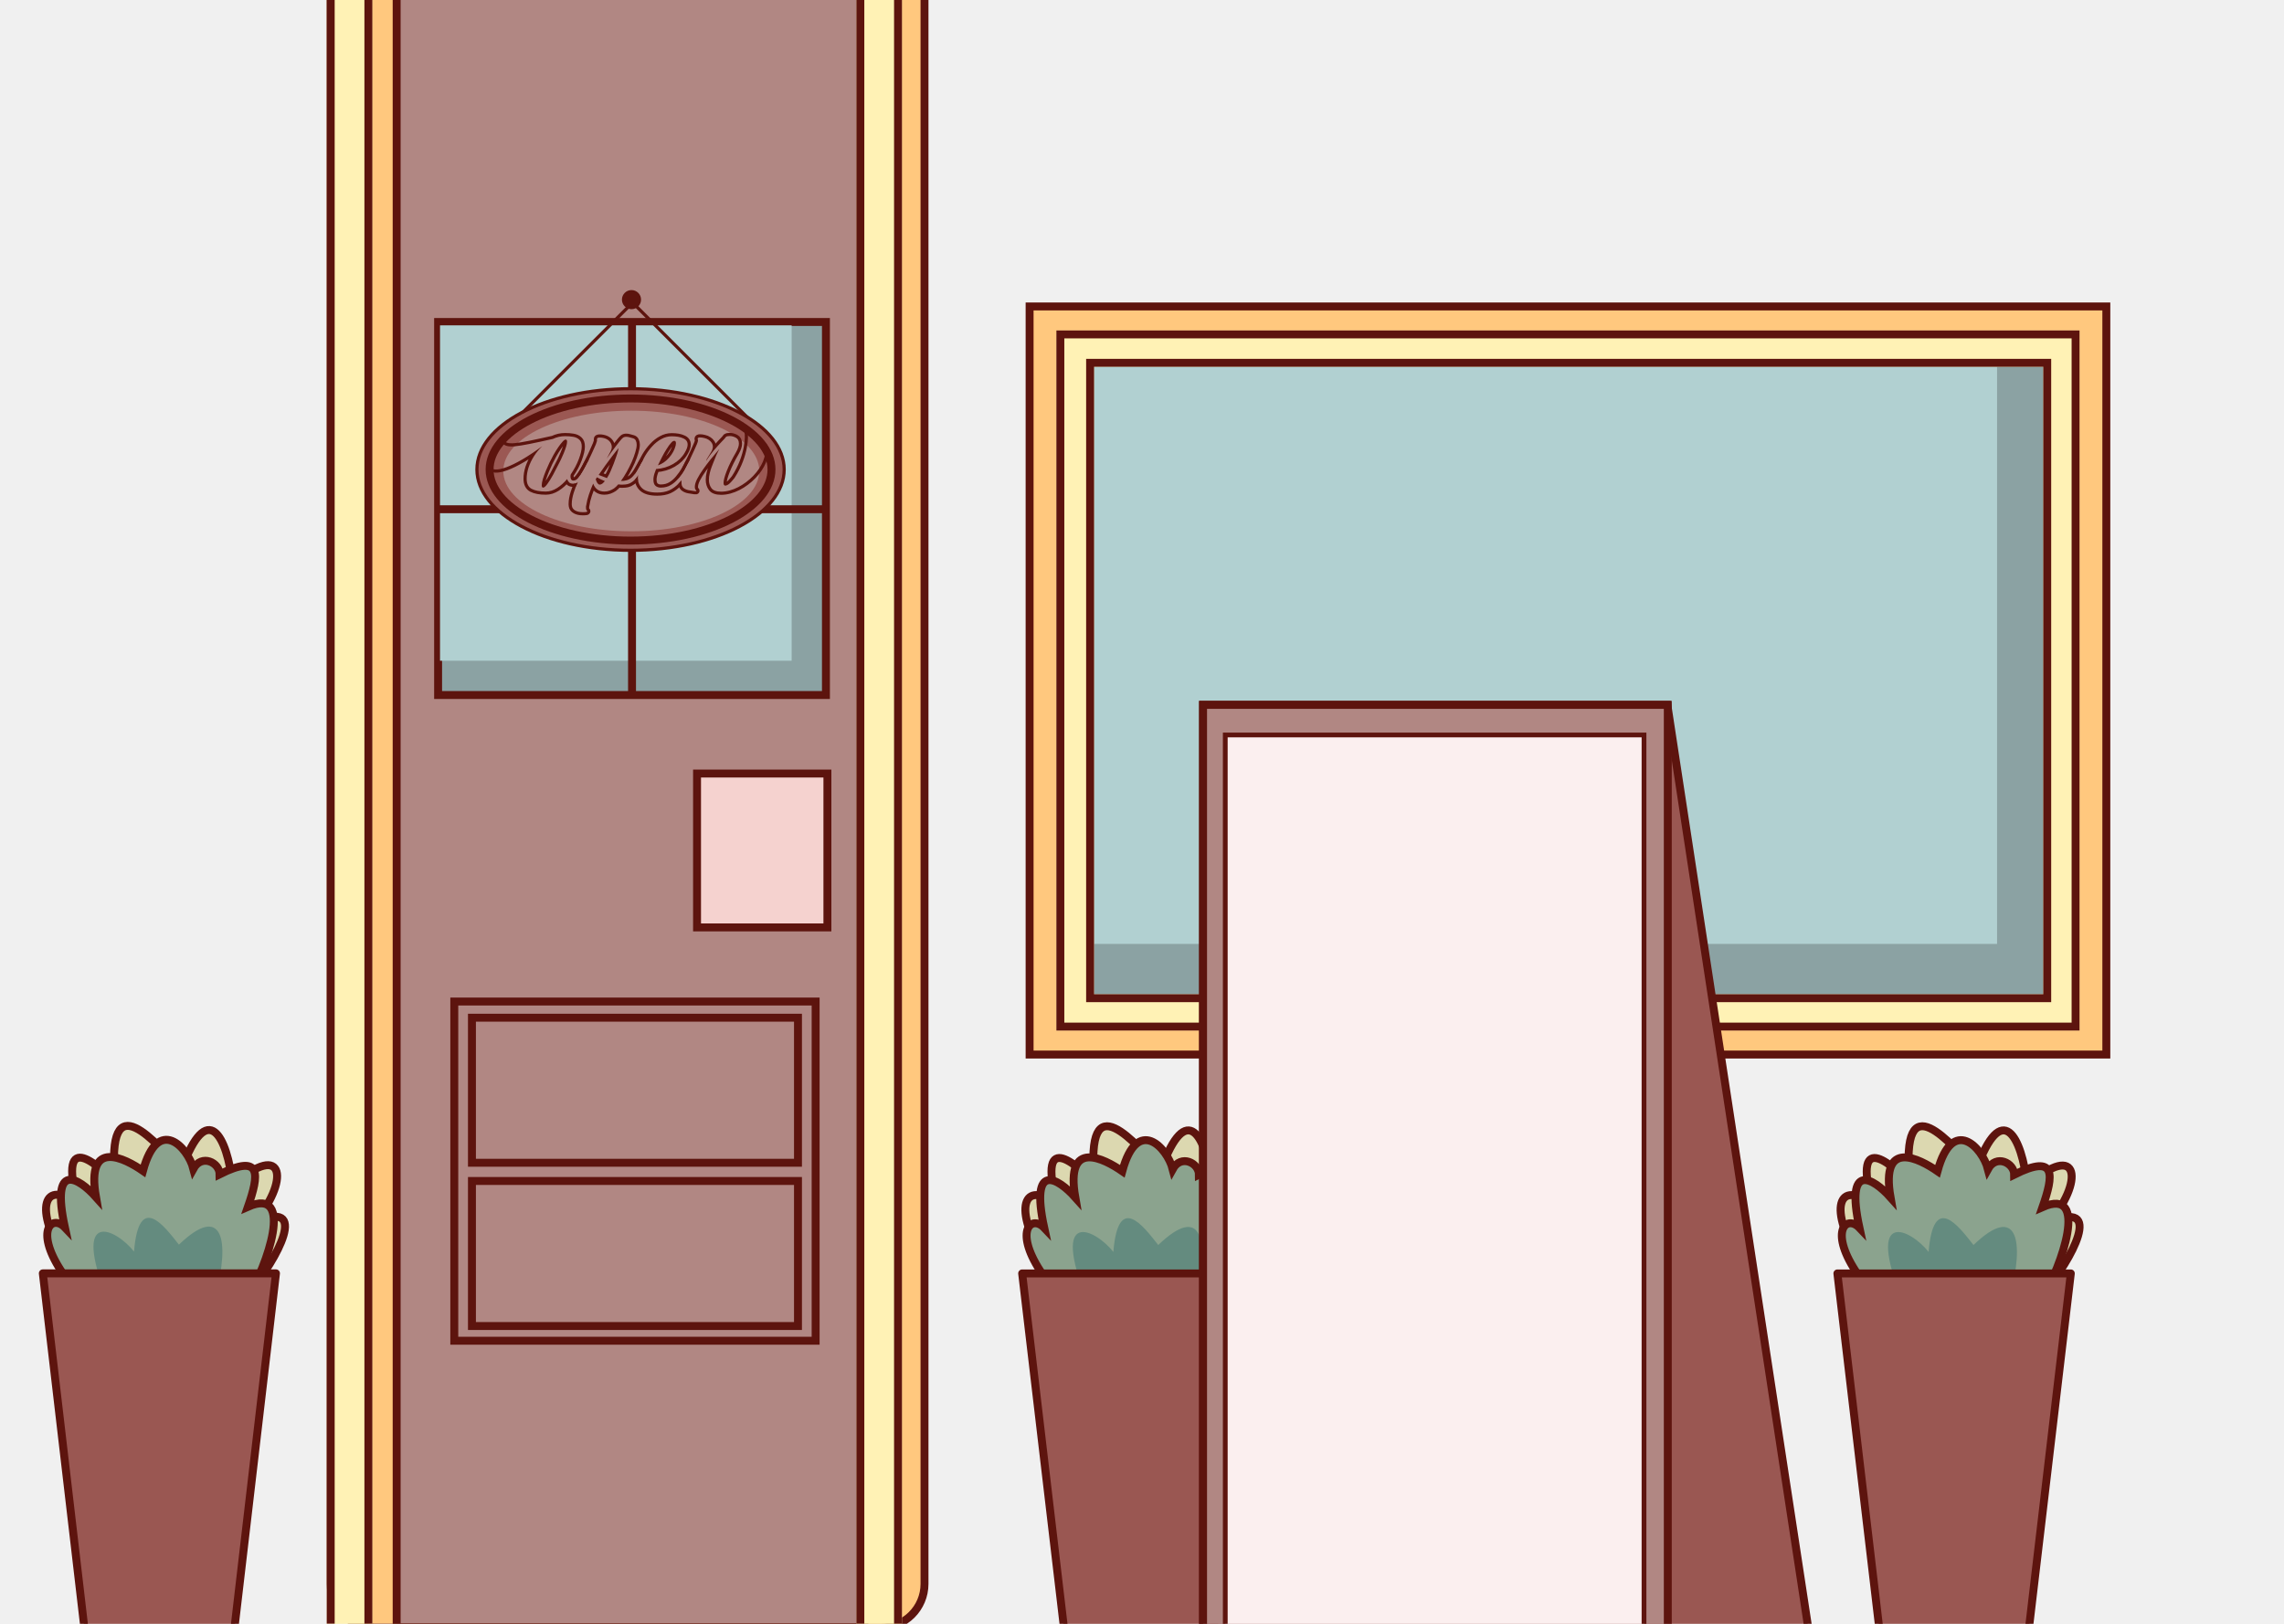
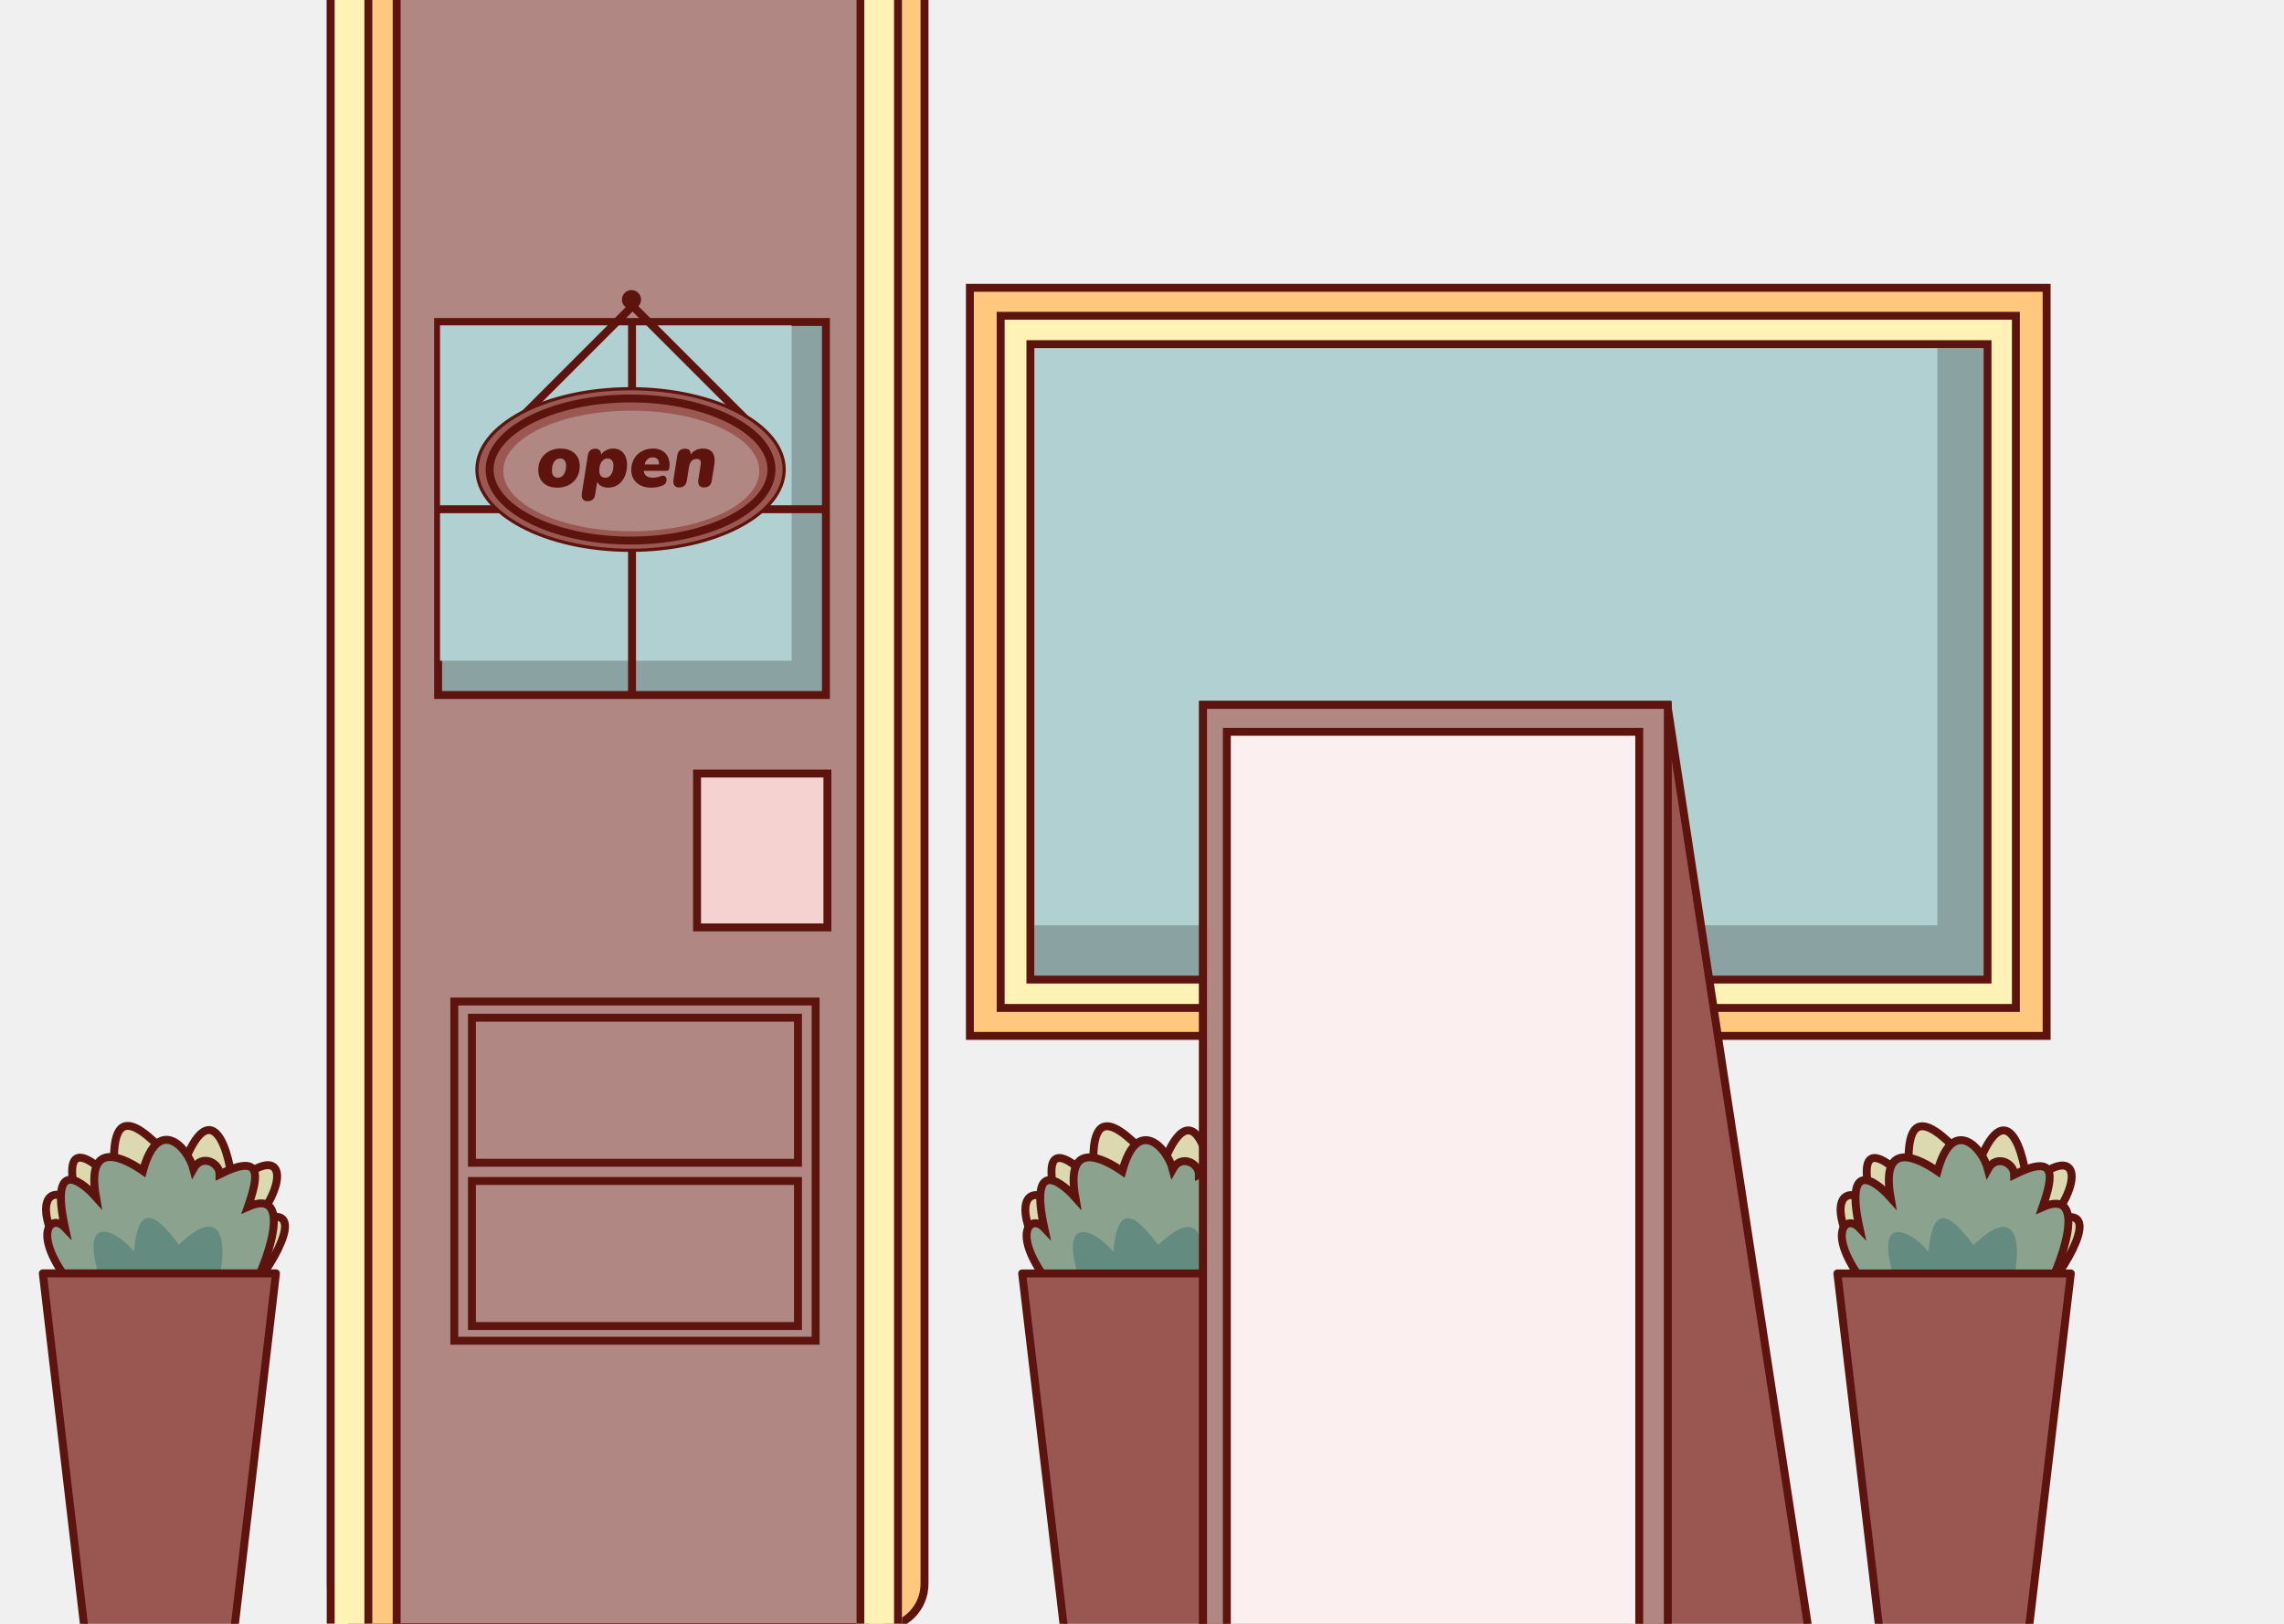
<svg xmlns="http://www.w3.org/2000/svg" width="1440" height="1024" viewBox="0 0 1440 1024" fill="none">
  <g clip-path="url(#clip0_85_3487)">
    <path d="M236 -100.269H555.377C570.565 -100.269 582.877 -87.956 582.877 -72.769V998.869C582.877 1014.06 570.565 1026.37 555.377 1026.37H236C220.812 1026.37 208.5 1014.06 208.5 998.869V-72.769C208.5 -87.956 220.812 -100.269 236 -100.269Z" fill="#FFC87E" stroke="#5D140E" stroke-width="5" />
    <rect x="250.078" y="-59.95" width="294.866" height="1086.11" fill="#B18783" stroke="#5D140E" stroke-width="5" />
    <rect x="276.213" y="203.047" width="244.517" height="235.241" fill="#8BA2A3" stroke="#5D140E" stroke-width="5" />
    <rect x="277.423" y="205.186" width="221.69" height="211.486" fill="#B1D0D1" />
    <path d="M276.96 321.131C276.96 321.131 351.019 321.131 398.472 321.131M519.984 321.131C519.984 321.131 445.925 321.131 398.472 321.131M398.472 321.131C398.472 279.111 398.472 204.721 398.472 204.721V437.541" stroke="#5D140E" stroke-width="5" />
    <mask id="path-6-inside-1_85_3487" fill="white">
      <path fill-rule="evenodd" clip-rule="evenodd" d="M568.681 -91.429H206V1040H234.755V-91.429H539.926V1040H568.681V-91.429Z" />
    </mask>
    <path fill-rule="evenodd" clip-rule="evenodd" d="M568.681 -91.429H206V1040H234.755V-91.429H539.926V1040H568.681V-91.429Z" fill="#FFF2B5" />
    <path d="M206 -91.429V-96.429H201V-91.429H206ZM568.681 -91.429H573.681V-96.429H568.681V-91.429ZM206 1040H201V1045H206V1040ZM234.755 1040V1045H239.755V1040H234.755ZM234.755 -91.429V-96.429H229.755V-91.429H234.755ZM539.926 -91.429H544.926V-96.429H539.926V-91.429ZM539.926 1040H534.926V1045H539.926V1040ZM568.681 1040V1045H573.681V1040H568.681ZM206 -86.429H568.681V-96.429H206V-86.429ZM211 1040V-91.429H201V1040H211ZM234.755 1035H206V1045H234.755V1035ZM239.755 1040V-91.429H229.755V1040H239.755ZM234.755 -86.429H539.926V-96.429H234.755V-86.429ZM534.926 -91.429V1040H544.926V-91.429H534.926ZM568.681 1035H539.926V1045H568.681V1035ZM563.681 -91.429V1040H573.681V-91.429H563.681Z" fill="#5D140E" mask="url(#path-6-inside-1_85_3487)" />
    <rect x="439.466" y="487.812" width="82.192" height="97.033" fill="#F5D2CF" stroke="#5D140E" stroke-width="5" />
    <rect x="297.547" y="641.788" width="205.559" height="91.468" stroke="#5D140E" stroke-width="5" />
    <rect x="286.417" y="631.585" width="227.821" height="213.907" stroke="#5D140E" stroke-width="5" />
    <rect x="297.547" y="744.75" width="205.559" height="91.468" stroke="#5D140E" stroke-width="5" />
    <circle cx="398.142" cy="188.953" r="6.029" fill="#5D140E" />
    <mask id="path-13-inside-2_85_3487" fill="white">
      <path d="M480.342 270.933L398.825 352.449L317.309 270.933L398.825 189.416L480.342 270.933Z" />
    </mask>
-     <path d="M398.825 189.416L400.24 188.002L398.825 186.588L397.411 188.002L398.825 189.416ZM318.723 272.347L400.24 190.831L397.411 188.002L315.895 269.518L318.723 272.347ZM397.411 190.831L478.928 272.347L481.756 269.518L400.24 188.002L397.411 190.831Z" fill="#5D140E" mask="url(#path-13-inside-2_85_3487)" />
+     <path d="M398.825 189.416L402.361 185.881L398.825 182.345L395.29 185.881L398.825 189.416ZM320.845 274.468L402.361 192.952L395.29 185.881L313.774 267.397L320.845 274.468ZM395.29 192.952L476.806 274.468L483.877 267.397L402.361 185.881L395.29 192.952Z" fill="#5D140E" mask="url(#path-13-inside-2_85_3487)" />
    <path d="M494.403 296.088C494.403 309.88 483.854 322.602 466.272 331.934C448.734 341.243 424.437 347.032 397.544 347.032C370.652 347.032 346.354 341.243 328.817 331.934C311.235 322.602 300.686 309.88 300.686 296.088C300.686 282.295 311.235 269.573 328.817 260.241C346.354 250.932 370.652 245.144 397.544 245.144C424.437 245.144 448.734 250.932 466.272 260.241C483.854 269.573 494.403 282.295 494.403 296.088Z" fill="#9B5853" stroke="#5D140E" stroke-width="2" />
    <ellipse cx="398.007" cy="297.016" rx="80.699" ry="38.031" fill="#B18783" />
-     <mask id="path-17-outside-3_85_3487" maskUnits="userSpaceOnUse" x="306.961" y="270.898" width="178" height="55" fill="black">
-       <rect fill="white" x="306.961" y="270.898" width="178" height="55" />
-       <path d="M344.125 309.973C340.336 309.973 337.377 309.418 335.246 308.307C333.115 307.196 332.05 305.053 332.05 301.879C332.05 299.657 332.434 297.329 333.204 294.896C334.032 292.409 335.187 290.002 336.666 287.674C338.146 285.347 339.892 283.231 341.905 281.326C323.446 294.985 310.877 298.921 309.076 294.126C308.125 291.594 313.279 284.654 316.475 279.247C319.712 282.966 324.336 282.199 348.564 276.803C350.991 275.639 353.566 275.057 356.288 275.057C358.064 275.057 359.751 275.189 361.349 275.454C362.947 275.718 364.25 276.327 365.256 277.279C366.262 278.178 366.765 279.607 366.765 281.564C366.765 283.627 366.144 286.299 364.901 289.579C363.658 292.859 361.971 296.06 359.84 299.181C359.722 299.604 359.662 300.027 359.662 300.451C359.662 301.033 359.781 301.614 360.017 302.196C360.313 302.778 360.817 303.069 361.527 303.069C362.474 303.069 363.451 302.487 364.457 301.323C365.522 300.001 366.617 298.414 367.742 296.562C368.867 294.711 369.725 293.203 370.317 292.039C370.435 291.722 370.702 291.563 371.116 291.563C371.53 291.563 371.885 291.722 372.181 292.039C372.536 292.356 372.566 292.727 372.27 293.15C371.797 293.943 371.175 295.054 370.406 296.483C369.636 297.858 368.748 299.26 367.742 300.689C366.736 302.117 365.641 303.254 364.457 304.101C363.569 304.736 362.622 305.053 361.616 305.053C360.432 305.053 359.544 304.815 358.952 304.339C358.36 303.81 357.887 303.069 357.531 302.117C355.637 304.392 353.536 306.27 351.228 307.751C348.919 309.233 346.551 309.973 344.125 309.973ZM342.438 307.513C343.089 307.513 343.977 306.746 345.101 305.212C346.226 303.678 347.439 301.72 348.741 299.34C350.044 296.906 351.316 294.446 352.559 291.96C352.796 291.536 353.181 290.769 353.714 289.658C354.246 288.494 354.809 287.225 355.401 285.849C355.992 284.421 356.496 283.045 356.91 281.723C357.324 280.4 357.531 279.342 357.531 278.549C357.531 277.649 357.235 277.2 356.644 277.2C356.111 277.2 355.43 277.676 354.601 278.628C353.773 279.527 352.855 280.718 351.849 282.199C350.843 283.68 349.866 285.267 348.919 286.96C347.972 288.653 347.143 290.24 346.433 291.722C345.723 293.203 344.983 294.869 344.213 296.721C343.444 298.573 342.793 300.345 342.26 302.038C341.786 303.678 341.55 305 341.55 306.005C341.55 307.011 341.846 307.513 342.438 307.513Z" />
-       <path d="M367.411 322.987C365.517 322.987 363.948 322.643 362.705 321.956C361.462 321.268 360.752 320.316 360.574 319.099C360.515 318.834 360.486 318.57 360.486 318.305C360.486 318.094 360.486 317.856 360.486 317.591C360.486 315.634 360.9 313.332 361.729 310.687C362.557 308.042 363.623 305.291 364.925 302.434C366.227 299.578 367.559 296.906 368.92 294.42C369.394 293.52 370.045 292.224 370.874 290.531C371.762 288.838 372.62 287.066 373.449 285.214C374.336 283.31 375.076 281.644 375.668 280.215C376.26 278.734 376.497 277.755 376.379 277.279V276.882C376.379 276.247 376.941 275.93 378.066 275.93C379.368 275.93 380.64 276.168 381.883 276.644C383.126 277.173 384.073 277.914 384.725 278.866C385.376 279.818 385.701 280.824 385.701 281.882C385.701 282.728 385.464 283.627 384.991 284.58L382.505 289.262C383.274 288.151 384.162 286.907 385.169 285.532C386.175 284.156 387.181 282.807 388.187 281.485C389.253 280.109 390.17 278.945 390.94 277.993C391.768 276.988 392.36 276.353 392.715 276.089C393.248 275.665 393.958 275.454 394.846 275.454C395.497 275.454 396.178 275.56 396.888 275.771C397.599 275.93 398.368 276.142 399.197 276.406C400.026 276.671 400.588 277.173 400.884 277.914C401.239 278.602 401.417 279.448 401.417 280.453C401.417 281.723 401.121 283.31 400.529 285.214C399.996 287.066 399.256 289.076 398.309 291.245C397.362 293.362 396.297 295.478 395.113 297.594C393.929 299.71 392.715 301.614 391.472 303.307C392.775 303.36 394.018 303.202 395.201 302.831C396.444 302.461 397.54 301.826 398.487 300.927C399.67 299.763 400.736 298.334 401.683 296.642C402.689 294.896 403.577 293.335 404.347 291.96C404.524 291.642 404.79 291.483 405.146 291.483C405.56 291.483 405.915 291.669 406.211 292.039C406.507 292.409 406.537 292.806 406.3 293.229C405.708 294.287 404.998 295.531 404.169 296.959C403.399 298.334 402.541 299.657 401.594 300.927C400.647 302.196 399.611 303.202 398.487 303.942C397.54 304.63 396.592 305.08 395.645 305.291C394.698 305.503 393.722 305.609 392.715 305.609C392.242 305.609 391.768 305.609 391.295 305.609C390.821 305.556 390.318 305.503 389.785 305.45C388.838 306.561 387.951 307.407 387.122 307.989C386.234 308.571 385.287 309.047 384.281 309.418C383.274 309.788 382.179 309.973 380.996 309.973C377.562 309.973 375.224 308.307 373.981 304.974C372.916 307.354 371.998 309.709 371.229 312.036C370.459 314.364 369.927 316.533 369.631 318.543C369.572 318.808 369.512 319.072 369.453 319.337C369.453 319.654 369.453 319.945 369.453 320.21C369.453 321.215 369.69 321.85 370.163 322.114C370.223 322.167 370.252 322.247 370.252 322.352C370.252 322.723 369.868 322.908 369.098 322.908C368.802 322.961 368.506 322.987 368.21 322.987C367.973 322.987 367.707 322.987 367.411 322.987ZM382.682 301.482C383.511 300.16 384.281 298.705 384.991 297.118C385.701 295.478 386.352 293.891 386.944 292.356C387.536 290.822 388.01 289.5 388.365 288.389C388.779 287.225 389.046 286.458 389.164 286.087C389.401 285.347 389.578 284.685 389.697 284.104C389.874 283.469 389.993 282.94 390.052 282.516C389.046 283.68 387.803 285.241 386.323 287.198C384.843 289.156 383.304 291.219 381.706 293.388C380.167 295.557 378.746 297.594 377.444 299.498L382.239 301.323C382.357 301.429 382.505 301.482 382.682 301.482ZM378.066 305.609C378.598 305.609 379.131 305.423 379.664 305.053C380.196 304.63 380.759 304.074 381.351 303.387C380.463 303.016 379.605 302.646 378.776 302.276C378.006 301.853 377.207 301.429 376.379 301.006L375.58 302.196C375.698 302.62 375.846 303.043 376.023 303.466C376.201 303.889 376.408 304.286 376.645 304.656C377.118 305.291 377.592 305.609 378.066 305.609Z" />
-       <path d="M414.363 310.608C410.042 310.608 406.905 309.735 404.951 307.989C403.057 306.243 402.11 303.942 402.11 301.085C402.11 298.916 402.613 296.536 403.62 293.943C404.389 291.827 405.425 289.685 406.727 287.516C408.029 285.294 409.539 283.257 411.255 281.405C412.972 279.501 414.866 277.993 416.938 276.882C419.009 275.718 421.199 275.136 423.508 275.136C426.468 275.136 428.865 275.56 430.7 276.406C432.594 277.2 433.541 278.522 433.541 280.374C433.541 281.749 432.919 283.469 431.676 285.532C430.019 288.389 427.592 290.743 424.396 292.594C421.199 294.446 417.618 295.504 413.653 295.769C412.765 297.938 412.232 299.71 412.054 301.085C411.995 301.35 411.966 301.614 411.966 301.879C411.966 302.091 411.966 302.329 411.966 302.593C411.966 304.339 412.41 305.609 413.297 306.402C414.185 307.143 415.28 307.513 416.583 307.513C419.009 307.513 421.14 306.958 422.975 305.847C424.81 304.736 426.408 303.334 427.77 301.641C429.19 299.948 430.404 298.255 431.41 296.562C432.002 295.61 432.505 294.737 432.919 293.943C433.334 293.097 433.659 292.489 433.896 292.118C434.192 291.695 434.518 291.483 434.873 291.483C435.228 291.483 435.553 291.669 435.849 292.039C436.145 292.356 436.175 292.727 435.938 293.15C435.169 294.525 434.103 296.351 432.742 298.625C431.38 300.9 429.841 302.911 428.125 304.656C426.231 306.667 424.189 308.174 421.999 309.18C419.868 310.132 417.322 310.608 414.363 310.608ZM414.807 293.467C417.47 292.568 419.808 290.954 421.821 288.627C423.893 286.299 425.284 283.733 425.994 280.929C426.053 280.665 426.083 280.427 426.083 280.215C426.142 280.004 426.172 279.792 426.172 279.58C426.172 278.522 425.816 277.993 425.106 277.993C424.514 277.993 423.893 278.364 423.242 279.104C422.295 280.109 421.288 281.485 420.223 283.231C419.157 284.924 418.21 286.59 417.382 288.23C416.553 289.87 415.931 291.113 415.517 291.96L414.807 293.467Z" />
-       <path d="M454.671 310.053C451.652 310.053 449.61 309.312 448.545 307.831C447.479 306.349 446.946 304.63 446.946 302.673C446.946 301.244 447.124 299.816 447.479 298.387C447.834 296.959 448.219 295.689 448.633 294.578C449.048 293.467 449.344 292.7 449.521 292.277C450.232 290.373 450.971 288.547 451.741 286.802C452.57 285.003 453.191 283.76 453.605 283.072C453.428 283.336 452.777 284.104 451.652 285.373C450.528 286.643 449.196 288.23 447.657 290.134C446.177 291.986 444.697 293.97 443.217 296.086C441.738 298.149 440.495 300.16 439.488 302.117C438.541 304.022 438.068 305.662 438.068 307.037C438.068 307.989 438.304 308.677 438.778 309.1C438.956 309.259 439.044 309.391 439.044 309.497C439.044 309.762 438.719 309.841 438.068 309.735C436.706 309.523 435.375 309.312 434.072 309.1C432.77 308.836 431.675 308.333 430.787 307.593C429.958 306.799 429.544 305.503 429.544 303.704C429.544 302.276 429.958 300.556 430.787 298.546C431.616 296.483 432.592 294.367 433.717 292.198C434.842 290.029 435.818 288.018 436.647 286.167C436.825 285.744 437.121 285.109 437.535 284.262C437.949 283.363 438.364 282.437 438.778 281.485C439.252 280.48 439.607 279.607 439.843 278.866C440.08 278.073 440.139 277.544 440.021 277.279C439.903 277.067 439.843 276.909 439.843 276.803C439.843 276.168 440.317 275.851 441.264 275.851C442.211 275.851 443.158 275.983 444.105 276.247C445.111 276.459 445.999 276.829 446.769 277.358C447.598 277.887 448.249 278.522 448.722 279.263C449.196 280.004 449.432 280.824 449.432 281.723C449.432 282.305 449.284 282.993 448.989 283.786C448.87 284.156 448.604 284.659 448.189 285.294C447.834 285.876 447.45 286.511 447.035 287.198C446.621 287.886 446.177 288.6 445.703 289.341C445.289 290.082 445.141 290.478 445.259 290.531C446.739 288.203 448.337 286.034 450.054 284.024C451.83 281.961 453.428 280.189 454.848 278.707C456.328 277.226 457.305 276.142 457.778 275.454C458.252 275.136 459.021 274.978 460.087 274.978C461.33 274.978 462.603 275.322 463.905 276.009C465.207 276.697 465.858 277.94 465.858 279.739C465.858 281.22 465.266 283.019 464.082 285.135C461.537 289.473 459.584 293.388 458.222 296.88C456.861 300.318 456.18 302.858 456.18 304.498C456.18 305.662 456.535 306.243 457.246 306.243C458.074 306.243 459.021 305.767 460.087 304.815C461.152 303.863 463.106 301.403 463.106 301.403C472.315 287.198 471.852 274.152 471.39 273.047C470.928 271.942 476.939 277.359 476.939 277.359L482.026 281.723C485.166 293.145 468.782 310.053 454.671 310.053Z" />
+     <path d="M486.41 296.087C486.41 307.739 477.237 318.911 461 327.318C444.889 335.66 422.458 340.894 397.544 340.894C372.63 340.894 350.199 335.66 334.088 327.318C317.851 318.911 308.678 307.739 308.678 296.087C308.678 284.435 317.851 273.264 334.088 264.857C350.199 256.515 372.63 251.281 397.544 251.281C422.458 251.281 444.889 256.515 461 264.857C477.237 273.264 486.41 284.435 486.41 296.087Z" stroke="#5D140E" stroke-width="5" />
+     <rect x="611.5" y="181.5" width="678.853" height="471.758" fill="#FFC87E" stroke="#5D140E" stroke-width="5" />
+     <rect x="641.606" y="211.606" width="614.234" height="415.071" fill="#8BA2A3" />
+     <rect x="641.606" y="211.606" width="579.865" height="371.889" fill="#B1D0D1" />
+     <mask id="path-21-inside-3_85_3487" fill="white">
+       <path fill-rule="evenodd" clip-rule="evenodd" d="M1273.47 196.626H628.388V638.134H1273.47V196.626ZM1250.58 219.539H652.149V615.222H1250.58V219.539Z" />
    </mask>
-     <path d="M344.125 309.973C340.336 309.973 337.377 309.418 335.246 308.307C333.115 307.196 332.05 305.053 332.05 301.879C332.05 299.657 332.434 297.329 333.204 294.896C334.032 292.409 335.187 290.002 336.666 287.674C338.146 285.347 339.892 283.231 341.905 281.326C323.446 294.985 310.877 298.921 309.076 294.126C308.125 291.594 313.279 284.654 316.475 279.247C319.712 282.966 324.336 282.199 348.564 276.803C350.991 275.639 353.566 275.057 356.288 275.057C358.064 275.057 359.751 275.189 361.349 275.454C362.947 275.718 364.25 276.327 365.256 277.279C366.262 278.178 366.765 279.607 366.765 281.564C366.765 283.627 366.144 286.299 364.901 289.579C363.658 292.859 361.971 296.06 359.84 299.181C359.722 299.604 359.662 300.027 359.662 300.451C359.662 301.033 359.781 301.614 360.017 302.196C360.313 302.778 360.817 303.069 361.527 303.069C362.474 303.069 363.451 302.487 364.457 301.323C365.522 300.001 366.617 298.414 367.742 296.562C368.867 294.711 369.725 293.203 370.317 292.039C370.435 291.722 370.702 291.563 371.116 291.563C371.53 291.563 371.885 291.722 372.181 292.039C372.536 292.356 372.566 292.727 372.27 293.15C371.797 293.943 371.175 295.054 370.406 296.483C369.636 297.858 368.748 299.26 367.742 300.689C366.736 302.117 365.641 303.254 364.457 304.101C363.569 304.736 362.622 305.053 361.616 305.053C360.432 305.053 359.544 304.815 358.952 304.339C358.36 303.81 357.887 303.069 357.531 302.117C355.637 304.392 353.536 306.27 351.228 307.751C348.919 309.233 346.551 309.973 344.125 309.973ZM342.438 307.513C343.089 307.513 343.977 306.746 345.101 305.212C346.226 303.678 347.439 301.72 348.741 299.34C350.044 296.906 351.316 294.446 352.559 291.96C352.796 291.536 353.181 290.769 353.714 289.658C354.246 288.494 354.809 287.225 355.401 285.849C355.992 284.421 356.496 283.045 356.91 281.723C357.324 280.4 357.531 279.342 357.531 278.549C357.531 277.649 357.235 277.2 356.644 277.2C356.111 277.2 355.43 277.676 354.601 278.628C353.773 279.527 352.855 280.718 351.849 282.199C350.843 283.68 349.866 285.267 348.919 286.96C347.972 288.653 347.143 290.24 346.433 291.722C345.723 293.203 344.983 294.869 344.213 296.721C343.444 298.573 342.793 300.345 342.26 302.038C341.786 303.678 341.55 305 341.55 306.005C341.55 307.011 341.846 307.513 342.438 307.513Z" stroke="#5D140E" stroke-width="4" mask="url(#path-17-outside-3_85_3487)" />
-     <path d="M367.411 322.987C365.517 322.987 363.948 322.643 362.705 321.956C361.462 321.268 360.752 320.316 360.574 319.099C360.515 318.834 360.486 318.57 360.486 318.305C360.486 318.094 360.486 317.856 360.486 317.591C360.486 315.634 360.9 313.332 361.729 310.687C362.557 308.042 363.623 305.291 364.925 302.434C366.227 299.578 367.559 296.906 368.92 294.42C369.394 293.52 370.045 292.224 370.874 290.531C371.762 288.838 372.62 287.066 373.449 285.214C374.336 283.31 375.076 281.644 375.668 280.215C376.26 278.734 376.497 277.755 376.379 277.279V276.882C376.379 276.247 376.941 275.93 378.066 275.93C379.368 275.93 380.64 276.168 381.883 276.644C383.126 277.173 384.073 277.914 384.725 278.866C385.376 279.818 385.701 280.824 385.701 281.882C385.701 282.728 385.464 283.627 384.991 284.58L382.505 289.262C383.274 288.151 384.162 286.907 385.169 285.532C386.175 284.156 387.181 282.807 388.187 281.485C389.253 280.109 390.17 278.945 390.94 277.993C391.768 276.988 392.36 276.353 392.715 276.089C393.248 275.665 393.958 275.454 394.846 275.454C395.497 275.454 396.178 275.56 396.888 275.771C397.599 275.93 398.368 276.142 399.197 276.406C400.026 276.671 400.588 277.173 400.884 277.914C401.239 278.602 401.417 279.448 401.417 280.453C401.417 281.723 401.121 283.31 400.529 285.214C399.996 287.066 399.256 289.076 398.309 291.245C397.362 293.362 396.297 295.478 395.113 297.594C393.929 299.71 392.715 301.614 391.472 303.307C392.775 303.36 394.018 303.202 395.201 302.831C396.444 302.461 397.54 301.826 398.487 300.927C399.67 299.763 400.736 298.334 401.683 296.642C402.689 294.896 403.577 293.335 404.347 291.96C404.524 291.642 404.79 291.483 405.146 291.483C405.56 291.483 405.915 291.669 406.211 292.039C406.507 292.409 406.537 292.806 406.3 293.229C405.708 294.287 404.998 295.531 404.169 296.959C403.399 298.334 402.541 299.657 401.594 300.927C400.647 302.196 399.611 303.202 398.487 303.942C397.54 304.63 396.592 305.08 395.645 305.291C394.698 305.503 393.722 305.609 392.715 305.609C392.242 305.609 391.768 305.609 391.295 305.609C390.821 305.556 390.318 305.503 389.785 305.45C388.838 306.561 387.951 307.407 387.122 307.989C386.234 308.571 385.287 309.047 384.281 309.418C383.274 309.788 382.179 309.973 380.996 309.973C377.562 309.973 375.224 308.307 373.981 304.974C372.916 307.354 371.998 309.709 371.229 312.036C370.459 314.364 369.927 316.533 369.631 318.543C369.572 318.808 369.512 319.072 369.453 319.337C369.453 319.654 369.453 319.945 369.453 320.21C369.453 321.215 369.69 321.85 370.163 322.114C370.223 322.167 370.252 322.247 370.252 322.352C370.252 322.723 369.868 322.908 369.098 322.908C368.802 322.961 368.506 322.987 368.21 322.987C367.973 322.987 367.707 322.987 367.411 322.987ZM382.682 301.482C383.511 300.16 384.281 298.705 384.991 297.118C385.701 295.478 386.352 293.891 386.944 292.356C387.536 290.822 388.01 289.5 388.365 288.389C388.779 287.225 389.046 286.458 389.164 286.087C389.401 285.347 389.578 284.685 389.697 284.104C389.874 283.469 389.993 282.94 390.052 282.516C389.046 283.68 387.803 285.241 386.323 287.198C384.843 289.156 383.304 291.219 381.706 293.388C380.167 295.557 378.746 297.594 377.444 299.498L382.239 301.323C382.357 301.429 382.505 301.482 382.682 301.482ZM378.066 305.609C378.598 305.609 379.131 305.423 379.664 305.053C380.196 304.63 380.759 304.074 381.351 303.387C380.463 303.016 379.605 302.646 378.776 302.276C378.006 301.853 377.207 301.429 376.379 301.006L375.58 302.196C375.698 302.62 375.846 303.043 376.023 303.466C376.201 303.889 376.408 304.286 376.645 304.656C377.118 305.291 377.592 305.609 378.066 305.609Z" stroke="#5D140E" stroke-width="4" mask="url(#path-17-outside-3_85_3487)" />
-     <path d="M414.363 310.608C410.042 310.608 406.905 309.735 404.951 307.989C403.057 306.243 402.11 303.942 402.11 301.085C402.11 298.916 402.613 296.536 403.62 293.943C404.389 291.827 405.425 289.685 406.727 287.516C408.029 285.294 409.539 283.257 411.255 281.405C412.972 279.501 414.866 277.993 416.938 276.882C419.009 275.718 421.199 275.136 423.508 275.136C426.468 275.136 428.865 275.56 430.7 276.406C432.594 277.2 433.541 278.522 433.541 280.374C433.541 281.749 432.919 283.469 431.676 285.532C430.019 288.389 427.592 290.743 424.396 292.594C421.199 294.446 417.618 295.504 413.653 295.769C412.765 297.938 412.232 299.71 412.054 301.085C411.995 301.35 411.966 301.614 411.966 301.879C411.966 302.091 411.966 302.329 411.966 302.593C411.966 304.339 412.41 305.609 413.297 306.402C414.185 307.143 415.28 307.513 416.583 307.513C419.009 307.513 421.14 306.958 422.975 305.847C424.81 304.736 426.408 303.334 427.77 301.641C429.19 299.948 430.404 298.255 431.41 296.562C432.002 295.61 432.505 294.737 432.919 293.943C433.334 293.097 433.659 292.489 433.896 292.118C434.192 291.695 434.518 291.483 434.873 291.483C435.228 291.483 435.553 291.669 435.849 292.039C436.145 292.356 436.175 292.727 435.938 293.15C435.169 294.525 434.103 296.351 432.742 298.625C431.38 300.9 429.841 302.911 428.125 304.656C426.231 306.667 424.189 308.174 421.999 309.18C419.868 310.132 417.322 310.608 414.363 310.608ZM414.807 293.467C417.47 292.568 419.808 290.954 421.821 288.627C423.893 286.299 425.284 283.733 425.994 280.929C426.053 280.665 426.083 280.427 426.083 280.215C426.142 280.004 426.172 279.792 426.172 279.58C426.172 278.522 425.816 277.993 425.106 277.993C424.514 277.993 423.893 278.364 423.242 279.104C422.295 280.109 421.288 281.485 420.223 283.231C419.157 284.924 418.21 286.59 417.382 288.23C416.553 289.87 415.931 291.113 415.517 291.96L414.807 293.467Z" stroke="#5D140E" stroke-width="4" mask="url(#path-17-outside-3_85_3487)" />
-     <path d="M454.671 310.053C451.652 310.053 449.61 309.312 448.545 307.831C447.479 306.349 446.946 304.63 446.946 302.673C446.946 301.244 447.124 299.816 447.479 298.387C447.834 296.959 448.219 295.689 448.633 294.578C449.048 293.467 449.344 292.7 449.521 292.277C450.232 290.373 450.971 288.547 451.741 286.802C452.57 285.003 453.191 283.76 453.605 283.072C453.428 283.336 452.777 284.104 451.652 285.373C450.528 286.643 449.196 288.23 447.657 290.134C446.177 291.986 444.697 293.97 443.217 296.086C441.738 298.149 440.495 300.16 439.488 302.117C438.541 304.022 438.068 305.662 438.068 307.037C438.068 307.989 438.304 308.677 438.778 309.1C438.956 309.259 439.044 309.391 439.044 309.497C439.044 309.762 438.719 309.841 438.068 309.735C436.706 309.523 435.375 309.312 434.072 309.1C432.77 308.836 431.675 308.333 430.787 307.593C429.958 306.799 429.544 305.503 429.544 303.704C429.544 302.276 429.958 300.556 430.787 298.546C431.616 296.483 432.592 294.367 433.717 292.198C434.842 290.029 435.818 288.018 436.647 286.167C436.825 285.744 437.121 285.109 437.535 284.262C437.949 283.363 438.364 282.437 438.778 281.485C439.252 280.48 439.607 279.607 439.843 278.866C440.08 278.073 440.139 277.544 440.021 277.279C439.903 277.067 439.843 276.909 439.843 276.803C439.843 276.168 440.317 275.851 441.264 275.851C442.211 275.851 443.158 275.983 444.105 276.247C445.111 276.459 445.999 276.829 446.769 277.358C447.598 277.887 448.249 278.522 448.722 279.263C449.196 280.004 449.432 280.824 449.432 281.723C449.432 282.305 449.284 282.993 448.989 283.786C448.87 284.156 448.604 284.659 448.189 285.294C447.834 285.876 447.45 286.511 447.035 287.198C446.621 287.886 446.177 288.6 445.703 289.341C445.289 290.082 445.141 290.478 445.259 290.531C446.739 288.203 448.337 286.034 450.054 284.024C451.83 281.961 453.428 280.189 454.848 278.707C456.328 277.226 457.305 276.142 457.778 275.454C458.252 275.136 459.021 274.978 460.087 274.978C461.33 274.978 462.603 275.322 463.905 276.009C465.207 276.697 465.858 277.94 465.858 279.739C465.858 281.22 465.266 283.019 464.082 285.135C461.537 289.473 459.584 293.388 458.222 296.88C456.861 300.318 456.18 302.858 456.18 304.498C456.18 305.662 456.535 306.243 457.246 306.243C458.074 306.243 459.021 305.767 460.087 304.815C461.152 303.863 463.106 301.403 463.106 301.403C472.315 287.198 471.852 274.152 471.39 273.047C470.928 271.942 476.939 277.359 476.939 277.359L482.026 281.723C485.166 293.145 468.782 310.053 454.671 310.053Z" stroke="#5D140E" stroke-width="4" mask="url(#path-17-outside-3_85_3487)" />
-     <path d="M486.41 296.087C486.41 307.739 477.237 318.911 461 327.318C444.889 335.66 422.458 340.894 397.544 340.894C372.63 340.894 350.199 335.66 334.088 327.318C317.851 318.911 308.678 307.739 308.678 296.087C308.678 284.435 317.851 273.264 334.088 264.857C350.199 256.515 372.63 251.281 397.544 251.281C422.458 251.281 444.889 256.515 461 264.857C477.237 273.264 486.41 284.435 486.41 296.087Z" stroke="#5D140E" stroke-width="5" />
-     <rect x="649.133" y="193.258" width="678.853" height="471.758" fill="#FFC87E" stroke="#5D140E" stroke-width="5" />
-     <rect x="679.239" y="223.364" width="614.234" height="415.071" fill="#8BA2A3" />
-     <rect x="679.239" y="223.364" width="579.865" height="371.889" fill="#B1D0D1" />
-     <mask id="path-22-inside-4_85_3487" fill="white">
-       <path fill-rule="evenodd" clip-rule="evenodd" d="M1311.1 208.384H666.021V649.892H1311.1V208.384ZM1288.22 231.296H689.782V626.979H1288.22V231.296Z" />
-     </mask>
-     <path fill-rule="evenodd" clip-rule="evenodd" d="M1311.1 208.384H666.021V649.892H1311.1V208.384ZM1288.22 231.296H689.782V626.979H1288.22V231.296Z" fill="#FFF2B5" />
-     <path d="M666.021 208.384V203.384H661.021V208.384H666.021ZM1311.1 208.384H1316.1V203.384H1311.1V208.384ZM666.021 649.892H661.021V654.892H666.021V649.892ZM1311.1 649.892V654.892H1316.1V649.892H1311.1ZM689.782 231.296V226.296H684.782V231.296H689.782ZM1288.22 231.296H1293.22V226.296H1288.22V231.296ZM689.782 626.979H684.782V631.979H689.782V626.979ZM1288.22 626.979V631.979H1293.22V626.979H1288.22ZM666.021 213.384H1311.1V203.384H666.021V213.384ZM671.021 649.892V208.384H661.021V649.892H671.021ZM1311.1 644.892H666.021V654.892H1311.1V644.892ZM1306.1 208.384V649.892H1316.1V208.384H1306.1ZM689.782 236.296H1288.22V226.296H689.782V236.296ZM694.782 626.979V231.296H684.782V626.979H694.782ZM1288.22 621.979H689.782V631.979H1288.22V621.979ZM1283.22 231.296V626.979H1293.22V231.296H1283.22Z" fill="#5D140E" mask="url(#path-22-inside-4_85_3487)" />
+     <path fill-rule="evenodd" clip-rule="evenodd" d="M1273.47 196.626H628.388V638.134H1273.47V196.626ZM1250.58 219.539H652.149V615.222H1250.58V219.539Z" fill="#FFF2B5" />
+     <path d="M628.388 196.626V191.626H623.388V196.626H628.388ZM1273.47 196.626H1278.47V191.626H1273.47V196.626ZM628.388 638.134H623.388V643.134H628.388V638.134ZM1273.47 638.134V643.134H1278.47V638.134H1273.47ZM652.149 219.539V214.539H647.149V219.539H652.149ZM1250.58 219.539H1255.58V214.539H1250.58V219.539ZM652.149 615.222H647.149V620.222H652.149V615.222ZM1250.58 615.222V620.222H1255.58V615.222H1250.58ZM628.388 201.626H1273.47V191.626H628.388V201.626ZM633.388 638.134V196.626H623.388V638.134H633.388ZM1273.47 633.134H628.388V643.134H1273.47V633.134ZM1268.47 196.626V638.134H1278.47V196.626H1268.47ZM652.149 224.539H1250.58V214.539H652.149V224.539ZM657.149 615.222V219.539H647.149V615.222H657.149ZM1250.58 610.222H652.149V620.222H1250.58V610.222ZM1245.58 219.539V615.222H1255.58V219.539H1245.58Z" fill="#5D140E" mask="url(#path-21-inside-3_85_3487)" />
    <path d="M777.237 771.694C814.163 754.276 791.461 795.499 775.059 814.369C741.964 816.11 676.298 822.468 659.228 795.644C637.89 762.114 645.293 742.954 666.631 759.937C652.696 708.552 681.872 737.728 690.145 746.002C683.613 679.812 716.708 722.923 731.949 737.728C748.061 692.876 760.689 716.39 764.173 747.743C797.703 718.132 799.88 746.002 777.237 771.694Z" fill="#DCD8B0" stroke="#5D140E" stroke-width="5" />
    <path d="M773.753 761.243C803.713 748.005 785.51 799.127 773.753 818.288C750.674 831.352 672.292 826.997 655.744 801.306C639.197 775.614 650.519 766.034 658.357 774.307C649.212 732.068 667.065 742.953 677.952 755.147C671.42 717.697 696.241 730.761 707.563 738.6C717.144 703.328 735.869 723.794 739.352 737.293C744.577 727.713 755.899 733.373 755.899 740.776C782.898 727.277 780.72 741.212 773.753 761.243Z" fill="#8BA38E" stroke="#5D140E" stroke-width="5" />
    <path d="M730.245 785.132C758.115 758.308 762.469 782.955 753.325 816.921C738.376 824.188 702.496 821.461 685.355 820.029C661.84 761.243 690.619 775.117 701.941 789.487C704.989 752.037 720.666 772.939 730.245 785.132Z" fill="#648B7F" />
    <path fill-rule="evenodd" clip-rule="evenodd" d="M791.608 803.047H758.344H758.344H681.701H677.704H644.44L677.704 1085.05H758.344L791.608 803.047Z" fill="#9A5752" />
    <path d="M791.608 803.047V800.547C792.322 800.547 793.002 800.852 793.476 801.386C793.951 801.92 794.174 802.631 794.091 803.34L791.608 803.047ZM644.44 803.047L641.957 803.34C641.873 802.631 642.097 801.92 642.571 801.386C643.046 800.852 643.726 800.547 644.44 800.547V803.047ZM677.704 1085.05V1087.55C676.436 1087.55 675.369 1086.6 675.221 1085.34L677.704 1085.05ZM758.344 1085.05L760.827 1085.34C760.678 1086.6 759.611 1087.55 758.344 1087.55V1085.05ZM758.344 800.547H791.608V805.547H758.344V800.547ZM758.344 800.547H758.344V805.547H758.344V800.547ZM681.701 800.547H758.344V805.547H681.701V800.547ZM677.704 800.547H681.701V805.547H677.704V800.547ZM644.44 800.547H677.704V805.547H644.44V800.547ZM675.221 1085.34L641.957 803.34L646.923 802.754L680.187 1084.75L675.221 1085.34ZM758.344 1087.55H677.704V1082.55H758.344V1087.55ZM794.091 803.34L760.827 1085.34L755.861 1084.75L789.125 802.754L794.091 803.34Z" fill="#5D140E" />
    <path d="M1291.22 771.694C1328.15 754.276 1305.45 795.499 1289.05 814.369C1255.95 816.11 1190.28 822.468 1173.21 795.644C1151.88 762.114 1159.28 742.954 1180.62 759.937C1166.68 708.552 1195.86 737.728 1204.13 746.002C1197.6 679.812 1230.69 722.923 1245.94 737.728C1262.05 692.876 1274.68 716.39 1278.16 747.743C1311.69 718.132 1313.87 746.002 1291.22 771.694Z" fill="#DCD8B0" stroke="#5D140E" stroke-width="5" />
    <path d="M1287.74 761.243C1317.7 748.005 1299.5 799.127 1287.74 818.288C1264.66 831.352 1186.28 826.997 1169.73 801.306C1153.18 775.614 1164.51 766.034 1172.34 774.307C1163.2 732.068 1181.05 742.953 1191.94 755.147C1185.41 717.697 1210.23 730.761 1221.55 738.6C1231.13 703.328 1249.86 723.794 1253.34 737.293C1258.56 727.713 1269.89 733.373 1269.89 740.776C1296.88 727.277 1294.71 741.212 1287.74 761.243Z" fill="#8BA38E" stroke="#5D140E" stroke-width="5" />
    <path d="M1244.23 785.132C1272.1 758.308 1276.46 782.955 1267.31 816.921C1252.36 824.188 1216.48 821.461 1199.34 820.029C1175.83 761.243 1204.61 775.117 1215.93 789.487C1218.98 752.037 1234.65 772.939 1244.23 785.132Z" fill="#648B7F" />
    <path fill-rule="evenodd" clip-rule="evenodd" d="M1305.59 803.047H1272.33H1272.33H1195.69H1191.69H1158.43L1191.69 1085.05H1272.33L1305.59 803.047Z" fill="#9A5752" />
    <path d="M1305.59 803.047V800.547C1306.31 800.547 1306.99 800.852 1307.46 801.386C1307.94 801.92 1308.16 802.631 1308.08 803.34L1305.59 803.047ZM1158.43 803.047L1155.94 803.34C1155.86 802.631 1156.08 801.92 1156.56 801.386C1157.03 800.852 1157.71 800.547 1158.43 800.547V803.047ZM1191.69 1085.05V1087.55C1190.42 1087.55 1189.36 1086.6 1189.21 1085.34L1191.69 1085.05ZM1272.33 1085.05L1274.81 1085.34C1274.66 1086.6 1273.6 1087.55 1272.33 1087.55V1085.05ZM1272.33 800.547H1305.59V805.547H1272.33V800.547ZM1272.33 800.547H1272.33V805.547H1272.33V800.547ZM1195.69 800.547H1272.33V805.547H1195.69V800.547ZM1191.69 800.547H1195.69V805.547H1191.69V800.547ZM1158.43 800.547H1191.69V805.547H1158.43V800.547ZM1189.21 1085.34L1155.94 803.34L1160.91 802.754L1194.17 1084.75L1189.21 1085.34ZM1272.33 1087.55H1191.69V1082.55H1272.33V1087.55ZM1308.08 803.34L1274.81 1085.34L1269.85 1084.75L1303.11 802.754L1308.08 803.34Z" fill="#5D140E" />
    <path d="M159.797 771.47C196.723 754.052 174.021 795.275 157.619 814.145C124.524 815.887 58.858 822.244 41.788 795.42C20.451 761.89 27.853 742.73 49.191 759.713C35.256 708.329 64.432 737.504 72.705 745.778C66.173 679.589 99.268 722.699 114.509 737.504C130.621 692.652 143.249 716.167 146.733 747.52C180.263 717.909 182.44 745.778 159.797 771.47Z" fill="#DCD8B0" stroke="#5D140E" stroke-width="5" />
    <path d="M156.313 761.019C186.273 747.782 168.07 798.904 156.313 818.064C133.234 831.128 54.852 826.773 38.304 801.082C21.757 775.391 33.079 765.81 40.917 774.084C31.773 731.844 49.625 742.73 60.512 754.923C53.98 717.473 78.801 730.537 90.123 738.376C99.704 703.104 118.429 723.57 121.912 737.069C127.138 727.489 138.459 733.15 138.459 740.553C165.458 727.054 163.281 740.988 156.313 761.019Z" fill="#8BA38E" stroke="#5D140E" stroke-width="5" />
    <path d="M112.805 784.908C140.675 758.084 145.029 782.731 135.885 816.697C120.936 823.964 85.056 821.237 67.915 819.806C44.4 761.019 73.179 774.893 84.501 789.263C87.549 751.814 103.226 772.716 112.805 784.908Z" fill="#648B7F" />
    <path fill-rule="evenodd" clip-rule="evenodd" d="M174 803H141H64H60H27L60 1084.74V1085H60.031H141L174 803Z" fill="#9A5752" />
    <path d="M174 803V800.5C174.714 800.5 175.393 800.805 175.868 801.338C176.342 801.871 176.566 802.582 176.483 803.291L174 803ZM27 803L24.517 803.291C24.434 802.582 24.658 801.871 25.132 801.338C25.607 800.805 26.286 800.5 27 800.5V803ZM60 1084.74L62.483 1084.45C62.494 1084.54 62.5 1084.64 62.5 1084.74H60ZM60 1085V1087.5C58.619 1087.5 57.5 1086.38 57.5 1085H60ZM141 1085L143.483 1085.29C143.336 1086.55 142.268 1087.5 141 1087.5V1085ZM141 800.5H174V805.5H141V800.5ZM64 800.5H141V805.5H64V800.5ZM60 800.5H64V805.5H60V800.5ZM27 800.5H60V805.5H27V800.5ZM57.517 1085.03L24.517 803.291L29.483 802.709L62.483 1084.45L57.517 1085.03ZM57.5 1085V1084.74H62.5V1085H57.5ZM60.031 1087.5H60V1082.5H60.031V1087.5ZM141 1087.5H60.031V1082.5H141V1087.5ZM176.483 803.291L143.483 1085.29L138.517 1084.71L171.517 802.709L176.483 803.291Z" fill="#5D140E" />
    <path d="M758.5 444.5H1051.21L1143.09 1046.5H758.5V444.5Z" fill="#9A5752" stroke="#5D140E" stroke-width="5" />
    <rect x="758.5" y="444.5" width="293" height="602" fill="#B18783" stroke="#5D140E" stroke-width="5" />
-     <rect x="772.5" y="463.5" width="264" height="604" fill="#FBEFEF" stroke="#5D140E" stroke-width="3" />
+     <rect x="773.5" y="461.5" width="260" height="602" fill="#FBEFEF" stroke="#5D140E" stroke-width="5" />
+     <path d="M351.536 307.528C348.944 307.528 346.736 307.08 344.912 306.184C343.12 305.256 341.744 303.96 340.784 302.296C339.856 300.632 339.392 298.696 339.392 296.488C339.392 294.216 339.776 292.232 340.544 290.536C341.344 288.84 342.4 287.416 343.712 286.264C345.056 285.112 346.56 284.264 348.224 283.72C349.888 283.144 351.6 282.856 353.36 282.856C355.92 282.856 358.096 283.32 359.888 284.248C361.712 285.144 363.104 286.424 364.064 288.088C365.024 289.72 365.504 291.64 365.504 293.848C365.504 296.152 365.104 298.152 364.304 299.848C363.536 301.544 362.48 302.968 361.136 304.12C359.824 305.272 358.336 306.136 356.672 306.712C355.008 307.256 353.296 307.528 351.536 307.528ZM351.68 301.24C352.768 301.24 353.696 300.92 354.464 300.28C355.264 299.608 355.872 298.696 356.288 297.544C356.704 296.392 356.912 295.08 356.912 293.608C356.912 292.168 356.576 291.064 355.904 290.296C355.264 289.528 354.352 289.144 353.168 289.144C352.112 289.144 351.184 289.464 350.384 290.104C349.616 290.744 349.024 291.64 348.608 292.792C348.192 293.944 347.984 295.272 347.984 296.776C347.984 298.216 348.304 299.32 348.944 300.088C349.616 300.856 350.528 301.24 351.68 301.24ZM370.331 316.072C368.987 316.072 368.011 315.64 367.403 314.776C366.795 313.912 366.603 312.696 366.827 311.128L370.619 287.176C370.843 285.768 371.355 284.712 372.155 284.008C372.955 283.304 374.059 282.952 375.467 282.952C376.811 282.952 377.771 283.4 378.347 284.296C378.955 285.16 379.131 286.376 378.875 287.944L378.635 289.48L378.683 287.08C379.579 285.736 380.715 284.696 382.091 283.96C383.467 283.224 384.971 282.856 386.603 282.856C388.363 282.856 389.899 283.272 391.211 284.104C392.523 284.936 393.531 286.12 394.235 287.656C394.971 289.192 395.339 291.016 395.339 293.128C395.339 295.88 394.843 298.344 393.851 300.52C392.859 302.696 391.467 304.408 389.675 305.656C387.883 306.904 385.787 307.528 383.387 307.528C381.691 307.528 380.203 307.16 378.923 306.424C377.643 305.656 376.731 304.552 376.187 303.112L376.619 303.16L375.227 311.896C375.035 313.304 374.523 314.344 373.691 315.016C372.891 315.72 371.771 316.072 370.331 316.072ZM381.563 301.24C382.651 301.24 383.579 300.92 384.347 300.28C385.115 299.608 385.707 298.696 386.123 297.544C386.539 296.392 386.747 295.08 386.747 293.608C386.747 292.168 386.411 291.064 385.739 290.296C385.099 289.528 384.203 289.144 383.051 289.144C381.963 289.144 381.035 289.48 380.267 290.152C379.499 290.792 378.891 291.688 378.443 292.84C378.027 293.992 377.819 295.304 377.819 296.776C377.819 298.216 378.155 299.32 378.827 300.088C379.499 300.856 380.411 301.24 381.563 301.24ZM410.609 307.528C408.081 307.528 405.873 307.08 403.985 306.184C402.097 305.256 400.625 303.96 399.569 302.296C398.513 300.632 397.985 298.696 397.985 296.488C397.985 293.768 398.577 291.384 399.761 289.336C400.977 287.288 402.609 285.704 404.657 284.584C406.737 283.432 409.041 282.856 411.569 282.856C413.617 282.856 415.345 283.192 416.753 283.864C418.193 284.536 419.329 285.448 420.161 286.6C421.025 287.752 421.601 289.064 421.889 290.536C422.177 291.976 422.225 293.464 422.033 295C421.937 295.8 421.713 296.328 421.361 296.584C421.009 296.808 420.545 296.92 419.969 296.92H404.945L405.521 292.888H416.177L415.409 293.512C415.569 292.52 415.521 291.64 415.265 290.872C415.041 290.104 414.609 289.512 413.969 289.096C413.361 288.648 412.529 288.424 411.473 288.424C410.449 288.424 409.585 288.648 408.881 289.096C408.177 289.544 407.601 290.152 407.153 290.92C406.737 291.688 406.465 292.552 406.337 293.512L406.001 295.384C405.713 297.272 406.065 298.728 407.057 299.752C408.049 300.744 409.553 301.24 411.569 301.24C412.305 301.24 413.121 301.16 414.017 301C414.945 300.84 415.745 300.6 416.417 300.28C417.281 299.928 418.001 299.848 418.577 300.04C419.185 300.232 419.633 300.6 419.921 301.144C420.209 301.656 420.321 302.232 420.257 302.872C420.225 303.512 420.017 304.136 419.633 304.744C419.249 305.32 418.673 305.768 417.905 306.088C416.785 306.6 415.585 306.968 414.305 307.192C413.057 307.416 411.825 307.528 410.609 307.528ZM428.114 307.384C426.77 307.384 425.794 306.952 425.186 306.088C424.578 305.192 424.386 303.96 424.61 302.392L427.01 287.176C427.234 285.768 427.762 284.712 428.594 284.008C429.426 283.304 430.53 282.952 431.906 282.952C433.186 282.952 434.146 283.336 434.786 284.104C435.426 284.872 435.602 286.008 435.314 287.512L434.978 289.432V287.464C435.81 285.96 436.93 284.824 438.338 284.056C439.746 283.256 441.378 282.856 443.234 282.856C444.93 282.856 446.37 283.208 447.554 283.912C448.77 284.616 449.618 285.72 450.098 287.224C450.61 288.728 450.69 290.664 450.338 293.032L448.754 303.112C448.53 304.52 448.002 305.592 447.17 306.328C446.338 307.032 445.218 307.384 443.81 307.384C442.466 307.384 441.474 306.952 440.834 306.088C440.226 305.192 440.05 303.96 440.306 302.392L441.746 293.176C441.97 291.928 441.89 290.984 441.506 290.344C441.122 289.704 440.386 289.384 439.298 289.384C437.986 289.384 436.898 289.832 436.034 290.728C435.202 291.592 434.658 292.824 434.402 294.424L433.01 303.112C432.562 305.96 430.93 307.384 428.114 307.384Z" fill="#5D140E" />
  </g>
  <defs>
    <clipPath id="clip0_85_3487">
      <rect width="1440" height="1024" fill="white" />
    </clipPath>
  </defs>
</svg>
